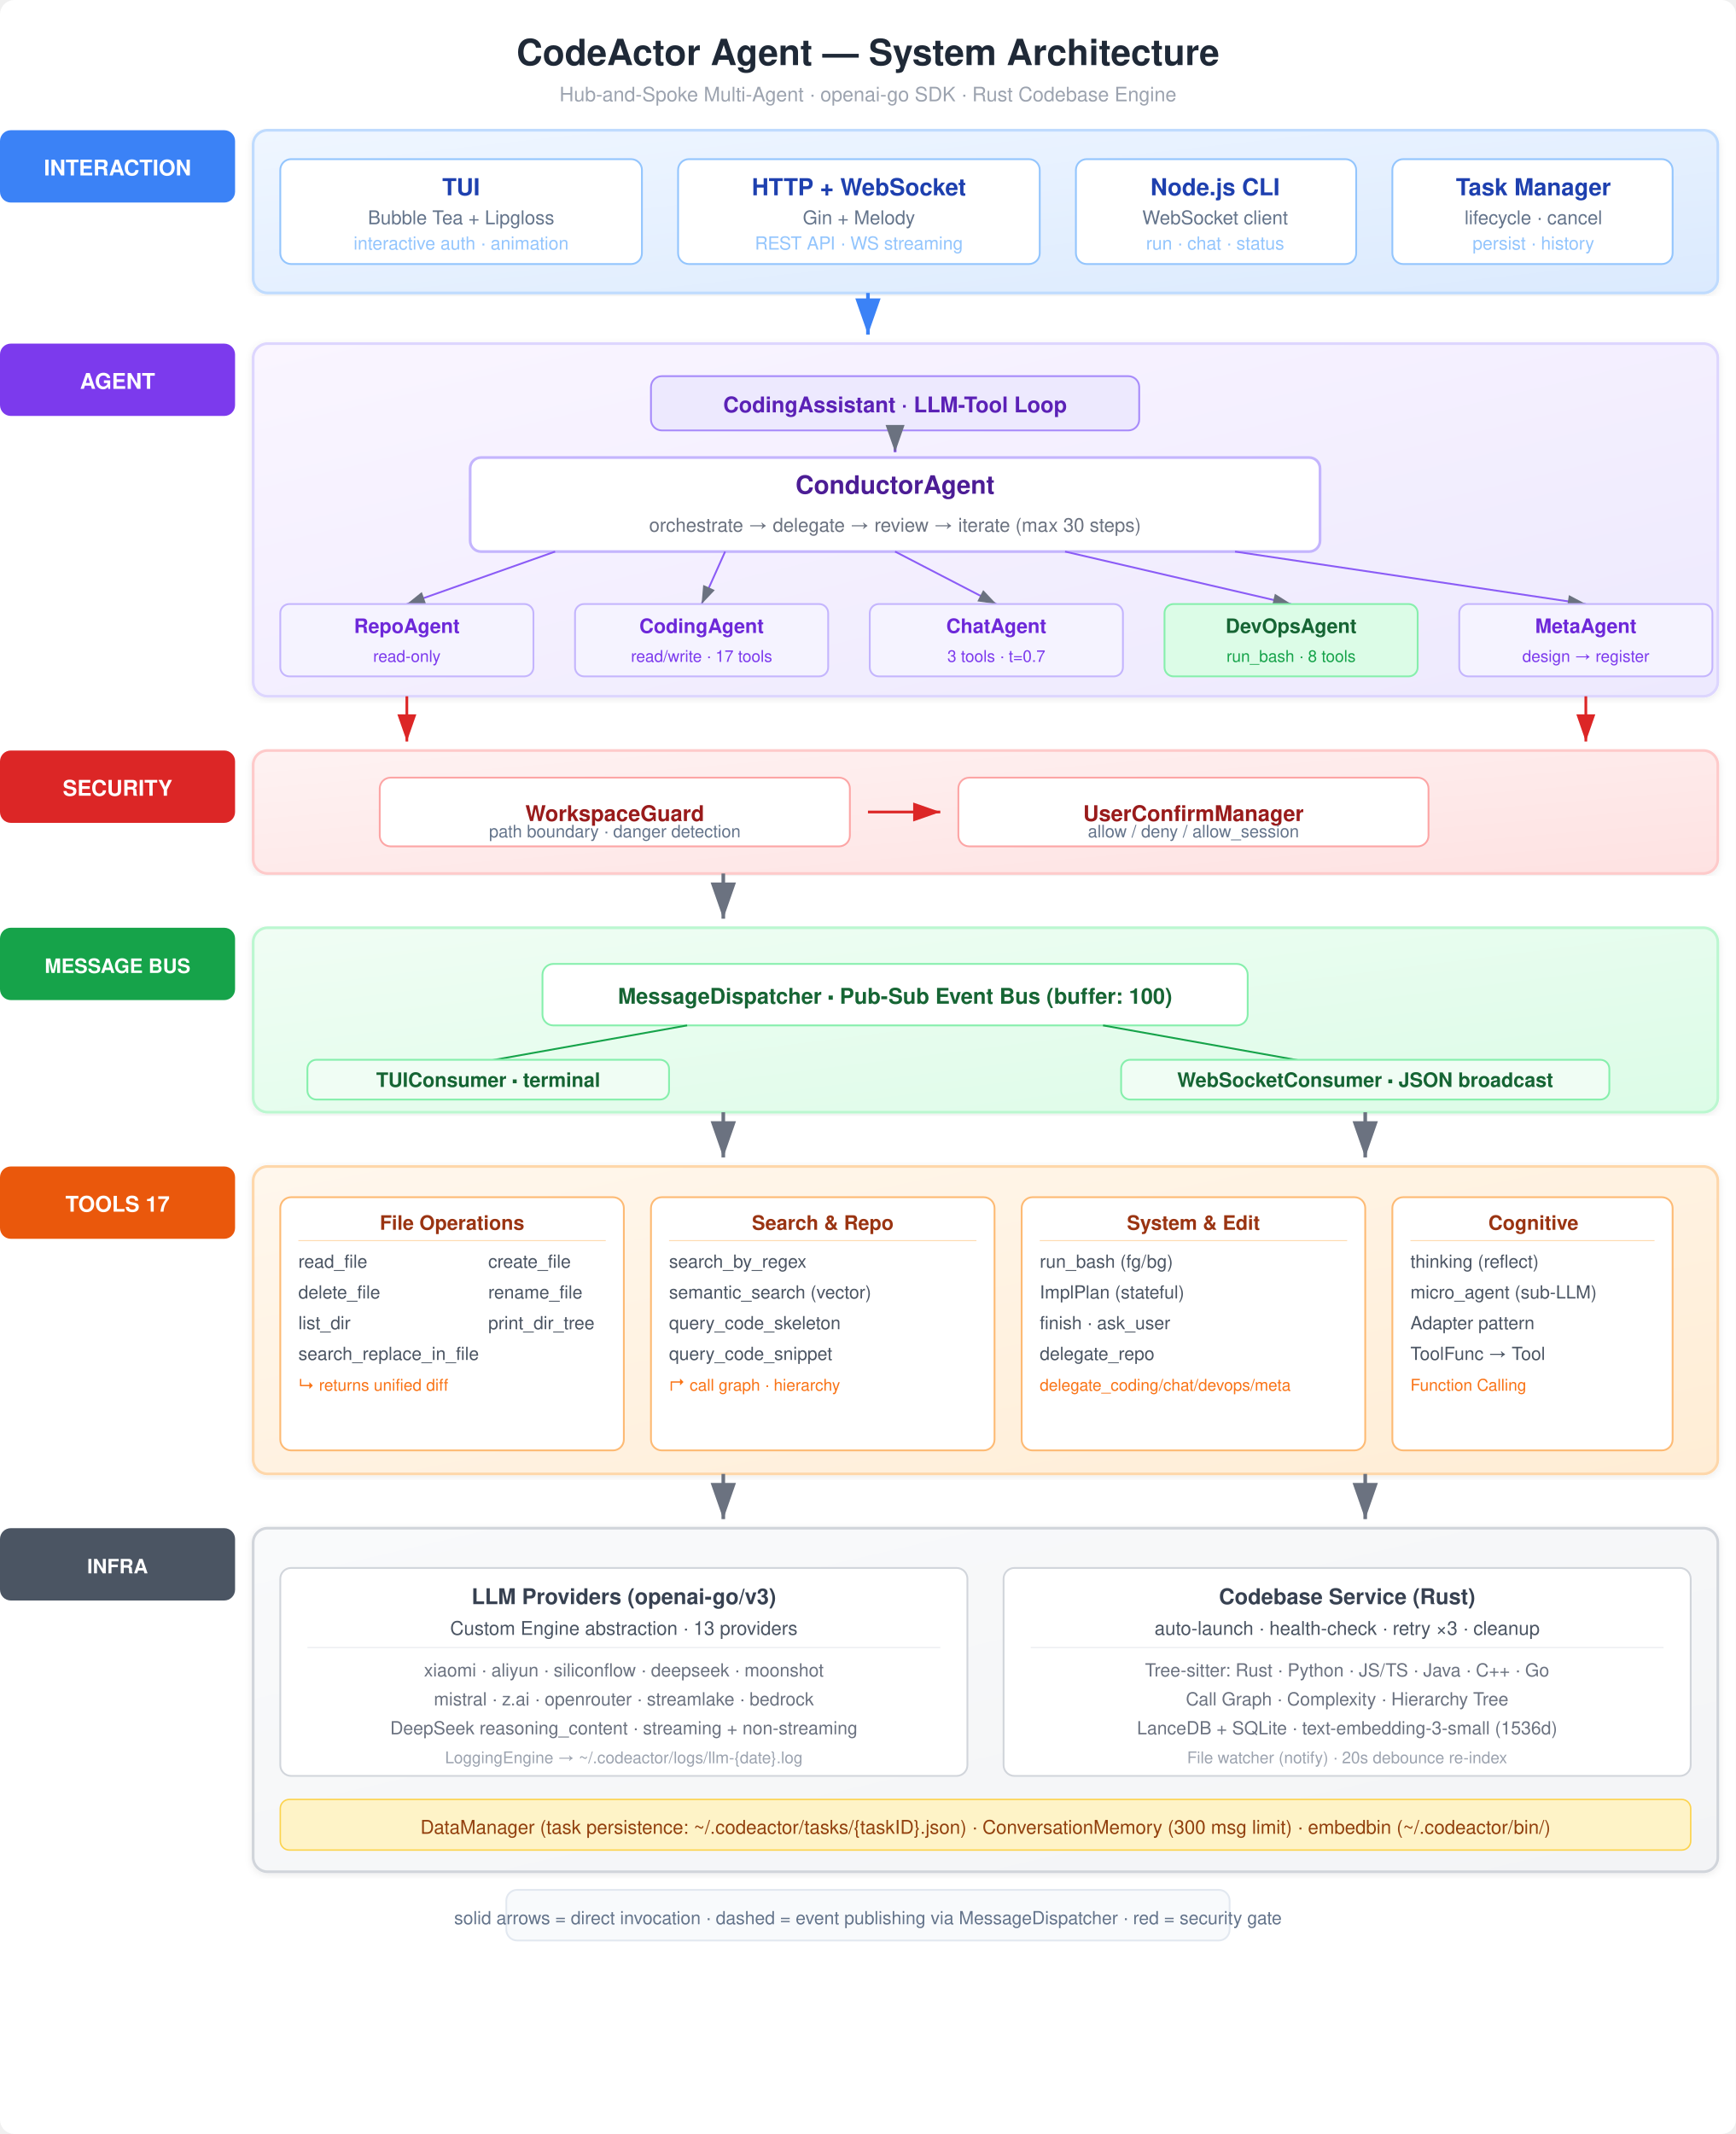
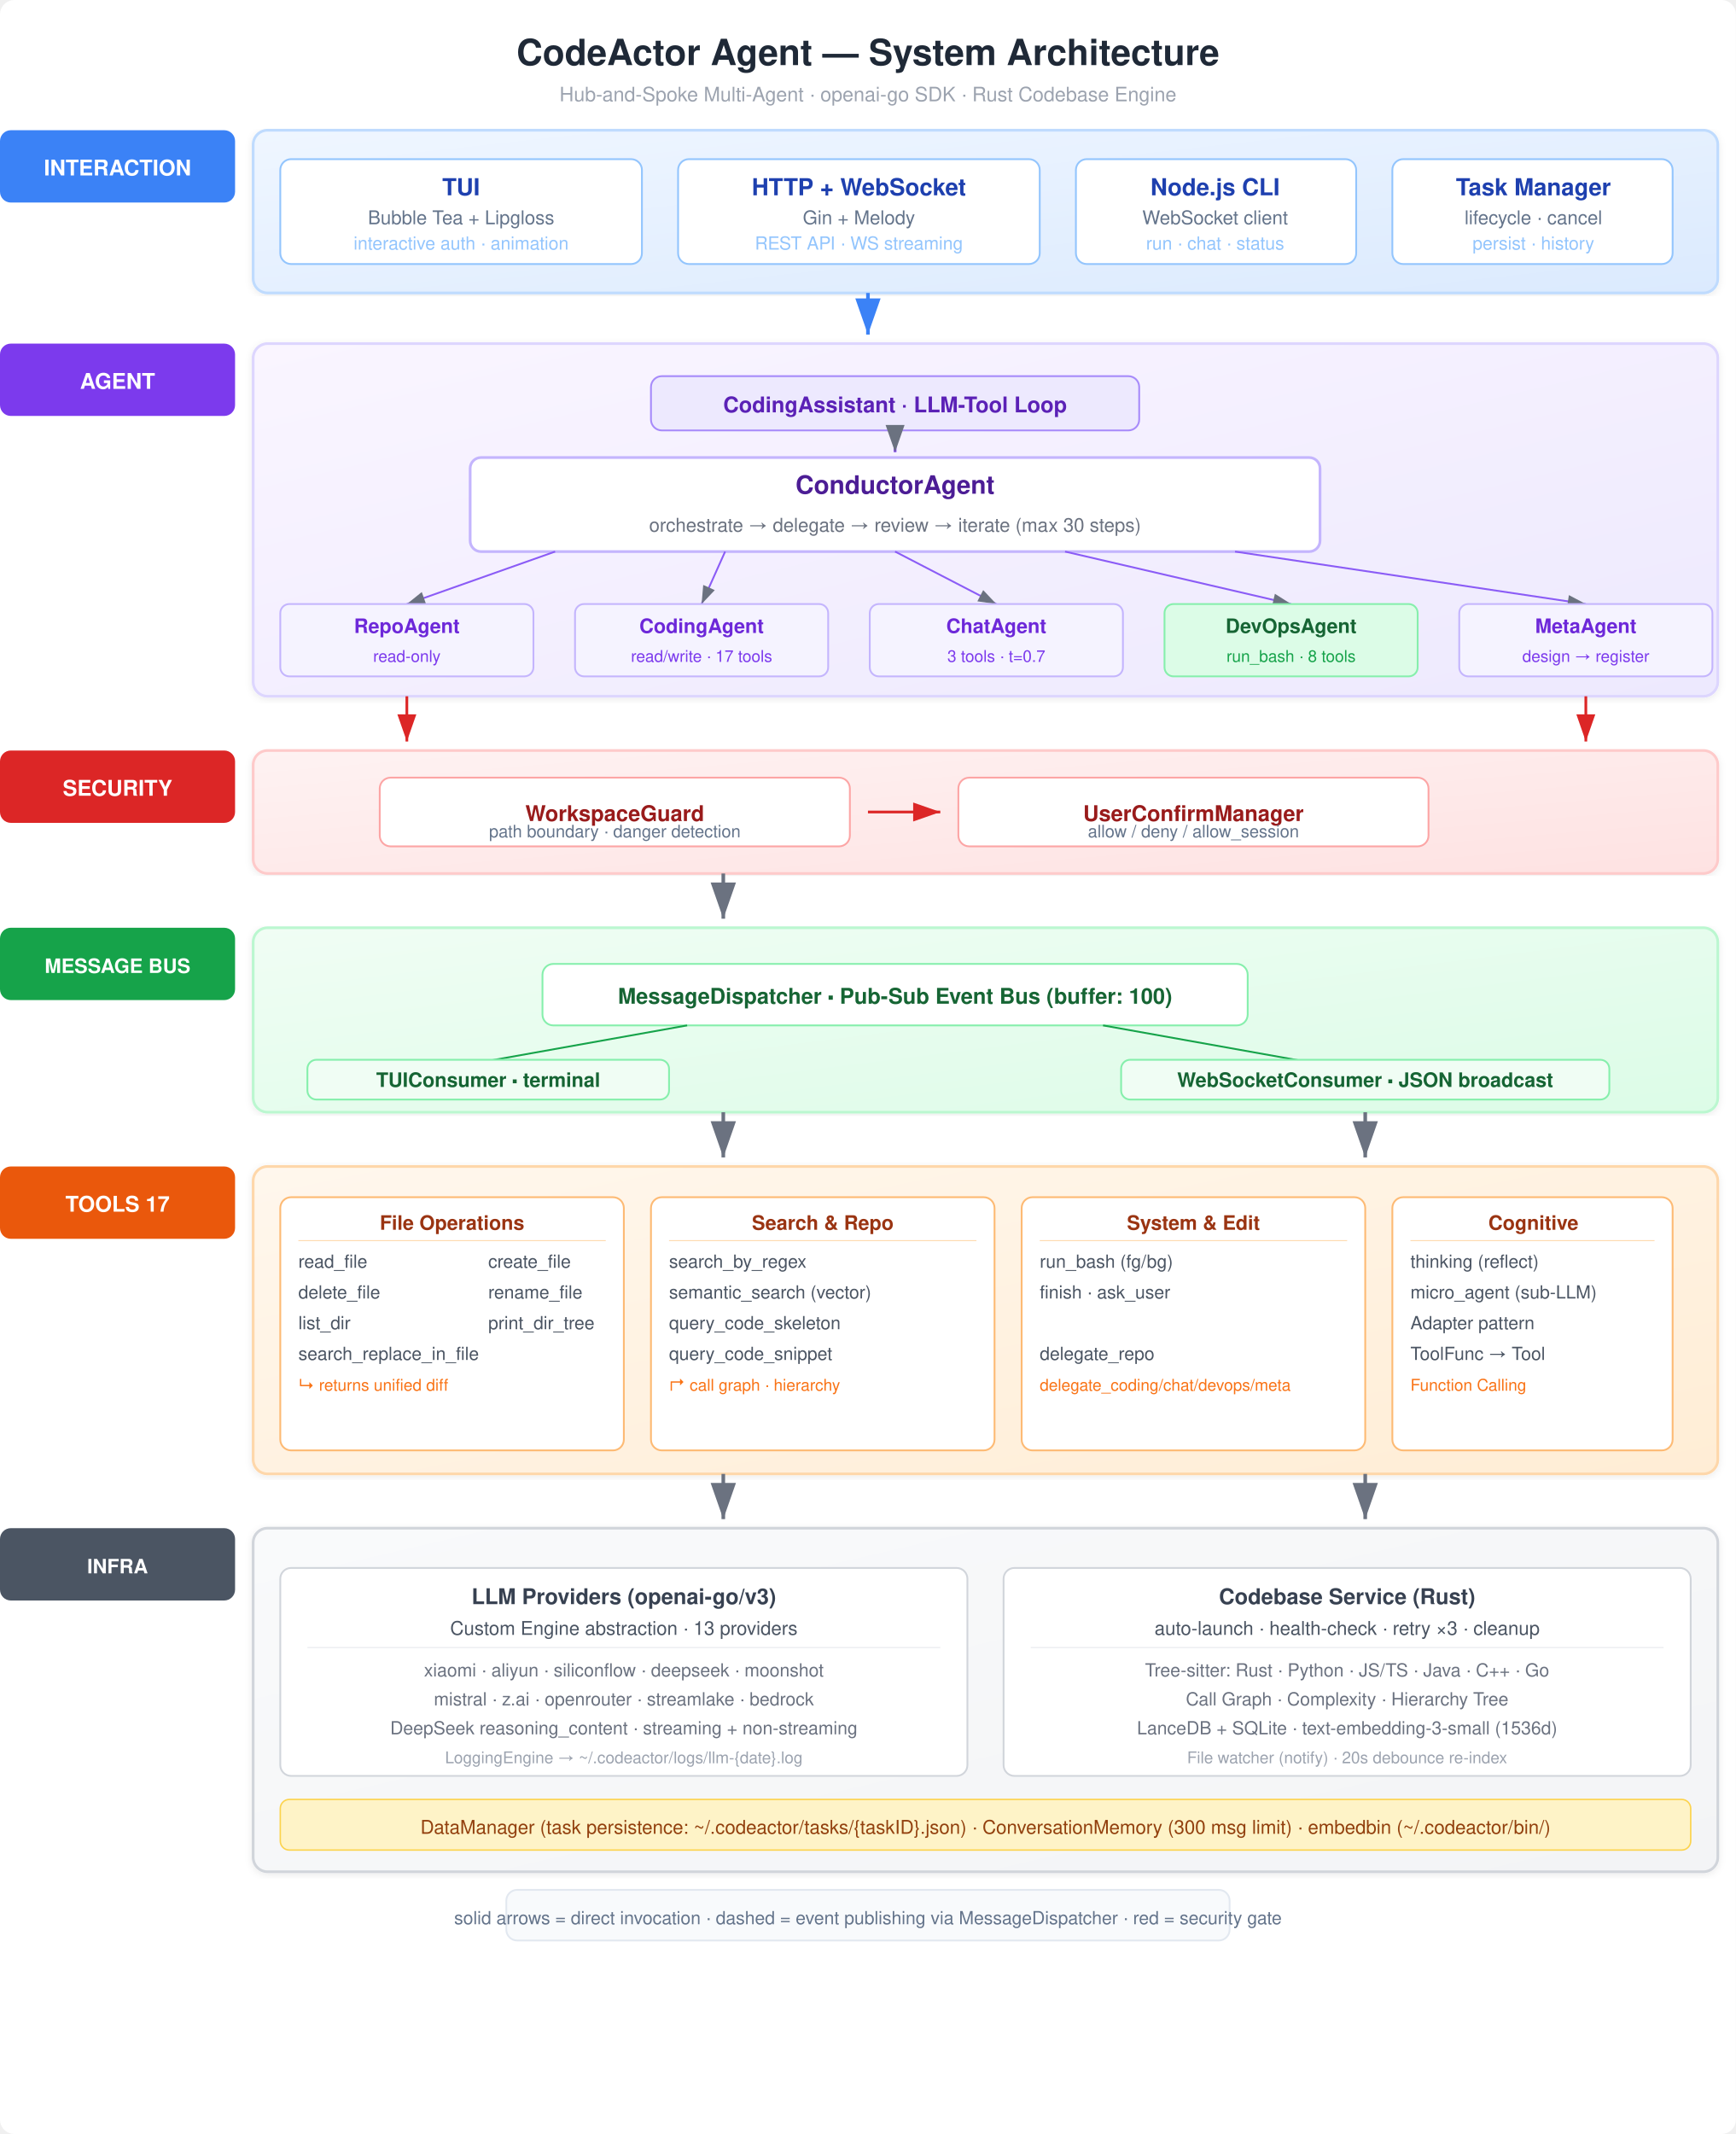
<svg xmlns="http://www.w3.org/2000/svg" viewBox="0 0 960 1180" font-family="-apple-system, BlinkMacSystemFont, 'Segoe UI', Helvetica, Arial, sans-serif">
  <defs>
    <marker id="arrow" markerWidth="10" markerHeight="7" refX="10" refY="3.5" orient="auto">
      <polygon points="0 0, 10 3.5, 0 7" fill="#6b7280" />
    </marker>
    <marker id="arrow-blue" markerWidth="10" markerHeight="7" refX="10" refY="3.5" orient="auto">
      <polygon points="0 0, 10 3.5, 0 7" fill="#3b82f6" />
    </marker>
    <marker id="arrow-purple" markerWidth="10" markerHeight="7" refX="10" refY="3.5" orient="auto">
      <polygon points="0 0, 10 3.5, 0 7" fill="#7c3aed" />
    </marker>
    <marker id="arrow-red" markerWidth="10" markerHeight="7" refX="10" refY="3.5" orient="auto">
      <polygon points="0 0, 10 3.5, 0 7" fill="#dc2626" />
    </marker>
    <linearGradient id="grad-interaction" x1="0" y1="0" x2="1" y2="1">
      <stop offset="0%" stop-color="#eff6ff" />
      <stop offset="100%" stop-color="#dbeafe" />
    </linearGradient>
    <linearGradient id="grad-agent" x1="0" y1="0" x2="1" y2="1">
      <stop offset="0%" stop-color="#faf5ff" />
      <stop offset="100%" stop-color="#ede9fe" />
    </linearGradient>
    <linearGradient id="grad-security" x1="0" y1="0" x2="1" y2="1">
      <stop offset="0%" stop-color="#fef2f2" />
      <stop offset="100%" stop-color="#fee2e2" />
    </linearGradient>
    <linearGradient id="grad-msg" x1="0" y1="0" x2="1" y2="1">
      <stop offset="0%" stop-color="#f0fdf4" />
      <stop offset="100%" stop-color="#dcfce7" />
    </linearGradient>
    <linearGradient id="grad-tool" x1="0" y1="0" x2="1" y2="1">
      <stop offset="0%" stop-color="#fff7ed" />
      <stop offset="100%" stop-color="#ffedd5" />
    </linearGradient>
    <linearGradient id="grad-infra" x1="0" y1="0" x2="1" y2="1">
      <stop offset="0%" stop-color="#f9fafb" />
      <stop offset="100%" stop-color="#f3f4f6" />
    </linearGradient>
    <filter id="shadow" x="-2%" y="-2%" width="104%" height="104%">
      <feDropShadow dx="0" dy="1" stdDeviation="2" flood-opacity="0.08" />
    </filter>
  </defs>
  <rect width="960" height="1180" fill="#ffffff" rx="8" />
  <text x="480" y="36" text-anchor="middle" font-size="20" font-weight="700" fill="#1f2937">CodeActor Agent — System Architecture</text>
  <text x="480" y="56" text-anchor="middle" font-size="11" fill="#9ca3af">Hub-and-Spoke Multi-Agent · openai-go SDK · Rust Codebase Engine</text>
  <rect x="140" y="72" width="810" height="90" rx="8" fill="url(#grad-interaction)" stroke="#bfdbfe" stroke-width="1.5" filter="url(#shadow)" />
  <rect x="0" y="72" width="130" height="40" rx="6" fill="#3b82f6" />
  <text x="65" y="97" text-anchor="middle" font-size="12" font-weight="700" fill="#fff">INTERACTION</text>
  <rect x="155" y="88" width="200" height="58" rx="6" fill="#fff" stroke="#93c5fd" stroke-width="1" />
  <text x="255" y="108" text-anchor="middle" font-size="13" font-weight="600" fill="#1e40af">TUI</text>
  <text x="255" y="124" text-anchor="middle" font-size="10.5" fill="#64748b">Bubble Tea + Lipgloss</text>
  <text x="255" y="138" text-anchor="middle" font-size="10" fill="#93c5fd">interactive auth · animation</text>
  <rect x="375" y="88" width="200" height="58" rx="6" fill="#fff" stroke="#93c5fd" stroke-width="1" />
  <text x="475" y="108" text-anchor="middle" font-size="13" font-weight="600" fill="#1e40af">HTTP + WebSocket</text>
  <text x="475" y="124" text-anchor="middle" font-size="10.5" fill="#64748b">Gin + Melody</text>
  <text x="475" y="138" text-anchor="middle" font-size="10" fill="#93c5fd">REST API · WS streaming</text>
  <rect x="595" y="88" width="155" height="58" rx="6" fill="#fff" stroke="#93c5fd" stroke-width="1" />
  <text x="672" y="108" text-anchor="middle" font-size="13" font-weight="600" fill="#1e40af">Node.js CLI</text>
  <text x="672" y="124" text-anchor="middle" font-size="10.5" fill="#64748b">WebSocket client</text>
  <text x="672" y="138" text-anchor="middle" font-size="10" fill="#93c5fd">run · chat · status</text>
  <rect x="770" y="88" width="155" height="58" rx="6" fill="#fff" stroke="#93c5fd" stroke-width="1" />
  <text x="848" y="108" text-anchor="middle" font-size="13" font-weight="600" fill="#1e40af">Task Manager</text>
  <text x="848" y="124" text-anchor="middle" font-size="10.5" fill="#64748b">lifecycle · cancel</text>
  <text x="848" y="138" text-anchor="middle" font-size="10" fill="#93c5fd">persist · history</text>
  <line x1="480" y1="162" x2="480" y2="185" stroke="#3b82f6" stroke-width="2" marker-end="url(#arrow-blue)" />
  <rect x="140" y="190" width="810" height="195" rx="8" fill="url(#grad-agent)" stroke="#ddd6fe" stroke-width="1.5" filter="url(#shadow)" />
  <rect x="0" y="190" width="130" height="40" rx="6" fill="#7c3aed" />
  <text x="65" y="215" text-anchor="middle" font-size="12" font-weight="700" fill="#fff">AGENT</text>
  <rect x="360" y="208" width="270" height="30" rx="6" fill="#ede9fe" stroke="#a78bfa" stroke-width="1" />
  <text x="495" y="228" text-anchor="middle" font-size="12" font-weight="600" fill="#5b21b6">CodingAssistant · LLM-Tool Loop</text>
  <line x1="495" y1="238" x2="495" y2="250" stroke="#7c3aed" stroke-width="1.5" marker-end="url(#arrow)" />
  <rect x="260" y="253" width="470" height="52" rx="6" fill="#fff" stroke="#c4b5fd" stroke-width="1.5" />
  <text x="495" y="273" text-anchor="middle" font-size="14" font-weight="700" fill="#4c1d95">ConductorAgent</text>
  <text x="495" y="294" text-anchor="middle" font-size="10.5" fill="#6b7280">orchestrate → delegate → review → iterate (max 30 steps)</text>
  <line x1="307" y1="305" x2="225" y2="334" stroke="#8b5cf6" stroke-width="1" marker-end="url(#arrow)" />
  <line x1="401" y1="305" x2="388" y2="334" stroke="#8b5cf6" stroke-width="1" marker-end="url(#arrow)" />
  <line x1="495" y1="305" x2="551" y2="334" stroke="#8b5cf6" stroke-width="1" marker-end="url(#arrow)" />
  <line x1="589" y1="305" x2="714" y2="334" stroke="#8b5cf6" stroke-width="1" marker-end="url(#arrow)" />
  <line x1="683" y1="305" x2="877" y2="334" stroke="#8b5cf6" stroke-width="1" marker-end="url(#arrow)" />
  <rect x="155" y="334" width="140" height="40" rx="5" fill="#f5f3ff" stroke="#c4b5fd" stroke-width="1" />
  <text x="225" y="350" text-anchor="middle" font-size="11" font-weight="600" fill="#6d28d9">RepoAgent</text>
  <text x="225" y="366" text-anchor="middle" font-size="9" fill="#7c3aed">read-only</text>
  <rect x="318" y="334" width="140" height="40" rx="5" fill="#f5f3ff" stroke="#c4b5fd" stroke-width="1" />
  <text x="388" y="350" text-anchor="middle" font-size="11" font-weight="600" fill="#6d28d9">CodingAgent</text>
  <text x="388" y="366" text-anchor="middle" font-size="9" fill="#7c3aed">read/write · 17 tools</text>
  <rect x="481" y="334" width="140" height="40" rx="5" fill="#f5f3ff" stroke="#c4b5fd" stroke-width="1" />
  <text x="551" y="350" text-anchor="middle" font-size="11" font-weight="600" fill="#6d28d9">ChatAgent</text>
  <text x="551" y="366" text-anchor="middle" font-size="9" fill="#7c3aed">3 tools · t=0.7</text>
  <rect x="644" y="334" width="140" height="40" rx="5" fill="#dcfce7" stroke="#86efac" stroke-width="1" />
  <text x="714" y="350" text-anchor="middle" font-size="11" font-weight="600" fill="#166534">DevOpsAgent</text>
  <text x="714" y="366" text-anchor="middle" font-size="9" fill="#16a34a">run_bash · 8 tools</text>
  <rect x="807" y="334" width="140" height="40" rx="5" fill="#f5f3ff" stroke="#c4b5fd" stroke-width="1" />
  <text x="877" y="350" text-anchor="middle" font-size="11" font-weight="600" fill="#6d28d9">MetaAgent</text>
  <text x="877" y="366" text-anchor="middle" font-size="9" fill="#7c3aed">design → register</text>
  <line x1="225" y1="385" x2="225" y2="410" stroke="#dc2626" stroke-width="1.5" marker-end="url(#arrow-red)" />
  <line x1="877" y1="385" x2="877" y2="410" stroke="#dc2626" stroke-width="1.5" marker-end="url(#arrow-red)" />
  <rect x="140" y="415" width="810" height="68" rx="8" fill="url(#grad-security)" stroke="#fecaca" stroke-width="1.5" filter="url(#shadow)" />
  <rect x="0" y="415" width="130" height="40" rx="6" fill="#dc2626" />
  <text x="65" y="440" text-anchor="middle" font-size="12" font-weight="700" fill="#fff">SECURITY</text>
  <rect x="210" y="430" width="260" height="38" rx="6" fill="#fff" stroke="#fca5a5" stroke-width="1" />
  <text x="340" y="454" text-anchor="middle" font-size="12" font-weight="600" fill="#991b1b">WorkspaceGuard</text>
  <text x="340" y="463" text-anchor="middle" font-size="9.5" fill="#64748b">path boundary · danger detection</text>
  <line x1="480" y1="449" x2="520" y2="449" stroke="#dc2626" stroke-width="1.5" marker-end="url(#arrow-red)" />
  <rect x="530" y="430" width="260" height="38" rx="6" fill="#fff" stroke="#fca5a5" stroke-width="1" />
  <text x="660" y="454" text-anchor="middle" font-size="12" font-weight="600" fill="#991b1b">UserConfirmManager</text>
  <text x="660" y="463" text-anchor="middle" font-size="9.5" fill="#64748b">allow / deny / allow_session</text>
  <line x1="400" y1="483" x2="400" y2="508" stroke="#6b7280" stroke-width="2" marker-end="url(#arrow)" />
  <rect x="140" y="513" width="810" height="102" rx="8" fill="url(#grad-msg)" stroke="#bbf7d0" stroke-width="1.5" filter="url(#shadow)" />
  <rect x="0" y="513" width="130" height="40" rx="6" fill="#16a34a" />
  <text x="65" y="538" text-anchor="middle" font-size="11" font-weight="700" fill="#fff">MESSAGE BUS</text>
  <rect x="300" y="533" width="390" height="34" rx="6" fill="#fff" stroke="#86efac" stroke-width="1" />
  <text x="495" y="555" text-anchor="middle" font-size="12" font-weight="600" fill="#166534">MessageDispatcher ⬝ Pub-Sub Event Bus (buffer: 100)</text>
  <line x1="380" y1="567" x2="240" y2="592" stroke="#16a34a" stroke-width="1" marker-end="url(#arrow)" />
  <line x1="610" y1="567" x2="750" y2="592" stroke="#16a34a" stroke-width="1" marker-end="url(#arrow)" />
  <rect x="170" y="586" width="200" height="22" rx="5" fill="#f0fdf4" stroke="#86efac" stroke-width="1" />
  <text x="270" y="601" text-anchor="middle" font-size="11" font-weight="600" fill="#166534">TUIConsumer ⬝ terminal</text>
  <rect x="620" y="586" width="270" height="22" rx="5" fill="#f0fdf4" stroke="#86efac" stroke-width="1" />
  <text x="755" y="601" text-anchor="middle" font-size="11" font-weight="600" fill="#166534">WebSocketConsumer ⬝ JSON broadcast</text>
  <line x1="400" y1="615" x2="400" y2="640" stroke="#6b7280" stroke-width="2" marker-end="url(#arrow)" />
  <line x1="755" y1="615" x2="755" y2="640" stroke="#6b7280" stroke-width="2" marker-end="url(#arrow)" />
  <rect x="140" y="645" width="810" height="170" rx="8" fill="url(#grad-tool)" stroke="#fed7aa" stroke-width="1.5" filter="url(#shadow)" />
  <rect x="0" y="645" width="130" height="40" rx="6" fill="#ea580c" />
  <text x="65" y="670" text-anchor="middle" font-size="12" font-weight="700" fill="#fff">TOOLS 17</text>
  <rect x="155" y="662" width="190" height="140" rx="6" fill="#fff" stroke="#fdba74" stroke-width="1" />
  <text x="250" y="680" text-anchor="middle" font-size="11" font-weight="700" fill="#9a3412">File Operations</text>
  <line x1="165" y1="686" x2="335" y2="686" stroke="#fed7aa" stroke-width="0.5" />
  <text x="165" y="701" font-size="10" fill="#4b5563">read_file</text>
  <text x="270" y="701" font-size="10" fill="#4b5563">create_file</text>
  <text x="165" y="718" font-size="10" fill="#4b5563">delete_file</text>
  <text x="270" y="718" font-size="10" fill="#4b5563">rename_file</text>
  <text x="165" y="735" font-size="10" fill="#4b5563">list_dir</text>
  <text x="270" y="735" font-size="10" fill="#4b5563">print_dir_tree</text>
  <text x="165" y="752" font-size="10" fill="#4b5563">search_replace_in_file</text>
  <text x="165" y="769" font-size="9" fill="#f97316">↳ returns unified diff</text>
  <rect x="360" y="662" width="190" height="140" rx="6" fill="#fff" stroke="#fdba74" stroke-width="1" />
  <text x="455" y="680" text-anchor="middle" font-size="11" font-weight="700" fill="#9a3412">Search &amp; Repo</text>
  <line x1="370" y1="686" x2="540" y2="686" stroke="#fed7aa" stroke-width="0.5" />
  <text x="370" y="701" font-size="10" fill="#4b5563">search_by_regex</text>
  <text x="370" y="718" font-size="10" fill="#4b5563">semantic_search (vector)</text>
  <text x="370" y="735" font-size="10" fill="#4b5563">query_code_skeleton</text>
  <text x="370" y="752" font-size="10" fill="#4b5563">query_code_snippet</text>
  <text x="370" y="769" font-size="9" fill="#f97316">↱ call graph · hierarchy</text>
  <rect x="565" y="662" width="190" height="140" rx="6" fill="#fff" stroke="#fdba74" stroke-width="1" />
  <text x="660" y="680" text-anchor="middle" font-size="11" font-weight="700" fill="#9a3412">System &amp; Edit</text>
  <line x1="575" y1="686" x2="745" y2="686" stroke="#fed7aa" stroke-width="0.5" />
  <text x="575" y="701" font-size="10" fill="#4b5563">run_bash (fg/bg)</text>
-   <text x="575" y="718" font-size="10" fill="#4b5563">ImplPlan (stateful)</text>
-   <text x="575" y="735" font-size="10" fill="#4b5563">finish · ask_user</text>
+   <text x="575" y="718" font-size="10" fill="#4b5563">finish · ask_user</text>
  <text x="575" y="752" font-size="10" fill="#4b5563">delegate_repo</text>
  <text x="575" y="769" font-size="9" fill="#f97316">delegate_coding/chat/devops/meta</text>
  <rect x="770" y="662" width="155" height="140" rx="6" fill="#fff" stroke="#fdba74" stroke-width="1" />
  <text x="848" y="680" text-anchor="middle" font-size="11" font-weight="700" fill="#9a3412">Cognitive</text>
  <line x1="780" y1="686" x2="915" y2="686" stroke="#fed7aa" stroke-width="0.5" />
  <text x="780" y="701" font-size="10" fill="#4b5563">thinking (reflect)</text>
  <text x="780" y="718" font-size="10" fill="#4b5563">micro_agent (sub-LLM)</text>
  <text x="780" y="735" font-size="10" fill="#4b5563">Adapter pattern</text>
  <text x="780" y="752" font-size="10" fill="#4b5563">ToolFunc → Tool</text>
  <text x="780" y="769" font-size="9" fill="#f97316">Function Calling</text>
  <line x1="400" y1="815" x2="400" y2="840" stroke="#6b7280" stroke-width="2" marker-end="url(#arrow)" />
  <line x1="755" y1="815" x2="755" y2="840" stroke="#6b7280" stroke-width="2" marker-end="url(#arrow)" />
  <rect x="140" y="845" width="810" height="190" rx="8" fill="url(#grad-infra)" stroke="#d1d5db" stroke-width="1.5" filter="url(#shadow)" />
  <rect x="0" y="845" width="130" height="40" rx="6" fill="#4b5563" />
  <text x="65" y="870" text-anchor="middle" font-size="11" font-weight="700" fill="#fff">INFRA</text>
  <rect x="155" y="867" width="380" height="115" rx="6" fill="#fff" stroke="#d1d5db" stroke-width="1" />
  <text x="345" y="887" text-anchor="middle" font-size="12" font-weight="700" fill="#374151">LLM Providers (openai-go/v3)</text>
  <text x="345" y="904" text-anchor="middle" font-size="10.5" fill="#4b5563">Custom Engine abstraction · 13 providers</text>
  <line x1="170" y1="911" x2="520" y2="911" stroke="#e5e7eb" stroke-width="0.5" />
  <text x="345" y="927" text-anchor="middle" font-size="10" fill="#6b7280">xiaomi · aliyun · siliconflow · deepseek · moonshot</text>
  <text x="345" y="943" text-anchor="middle" font-size="10" fill="#6b7280">mistral · z.ai · openrouter · streamlake · bedrock</text>
  <text x="345" y="959" text-anchor="middle" font-size="10" fill="#6b7280">DeepSeek reasoning_content · streaming + non-streaming</text>
  <text x="345" y="975" text-anchor="middle" font-size="9" fill="#9ca3af">LoggingEngine → ~/.codeactor/logs/llm-{date}.log</text>
  <rect x="555" y="867" width="380" height="115" rx="6" fill="#fff" stroke="#d1d5db" stroke-width="1" />
  <text x="745" y="887" text-anchor="middle" font-size="12" font-weight="700" fill="#374151">Codebase Service (Rust)</text>
  <text x="745" y="904" text-anchor="middle" font-size="10.5" fill="#4b5563">auto-launch · health-check · retry ×3 · cleanup</text>
  <line x1="570" y1="911" x2="920" y2="911" stroke="#e5e7eb" stroke-width="0.5" />
  <text x="745" y="927" text-anchor="middle" font-size="10" fill="#6b7280">Tree-sitter: Rust · Python · JS/TS · Java · C++ · Go</text>
  <text x="745" y="943" text-anchor="middle" font-size="10" fill="#6b7280">Call Graph · Complexity · Hierarchy Tree</text>
  <text x="745" y="959" text-anchor="middle" font-size="10" fill="#6b7280">LanceDB + SQLite · text-embedding-3-small (1536d)</text>
  <text x="745" y="975" text-anchor="middle" font-size="9" fill="#9ca3af">File watcher (notify) · 20s debounce re-index</text>
  <rect x="155" y="995" width="780" height="28" rx="5" fill="#fef3c7" stroke="#fcd34d" stroke-width="0.8" />
  <text x="545" y="1014" text-anchor="middle" font-size="10.5" fill="#92400e">DataManager (task persistence: ~/.codeactor/tasks/{taskID}.json) · ConversationMemory (300 msg limit) · embedbin (~/.codeactor/bin/)</text>
  <rect x="280" y="1045" width="400" height="28" rx="6" fill="#f8fafc" stroke="#e2e8f0" stroke-width="1" />
  <text x="480" y="1064" text-anchor="middle" font-size="10" fill="#64748b">solid arrows = direct invocation · dashed = event publishing via MessageDispatcher · red = security gate</text>
</svg>
